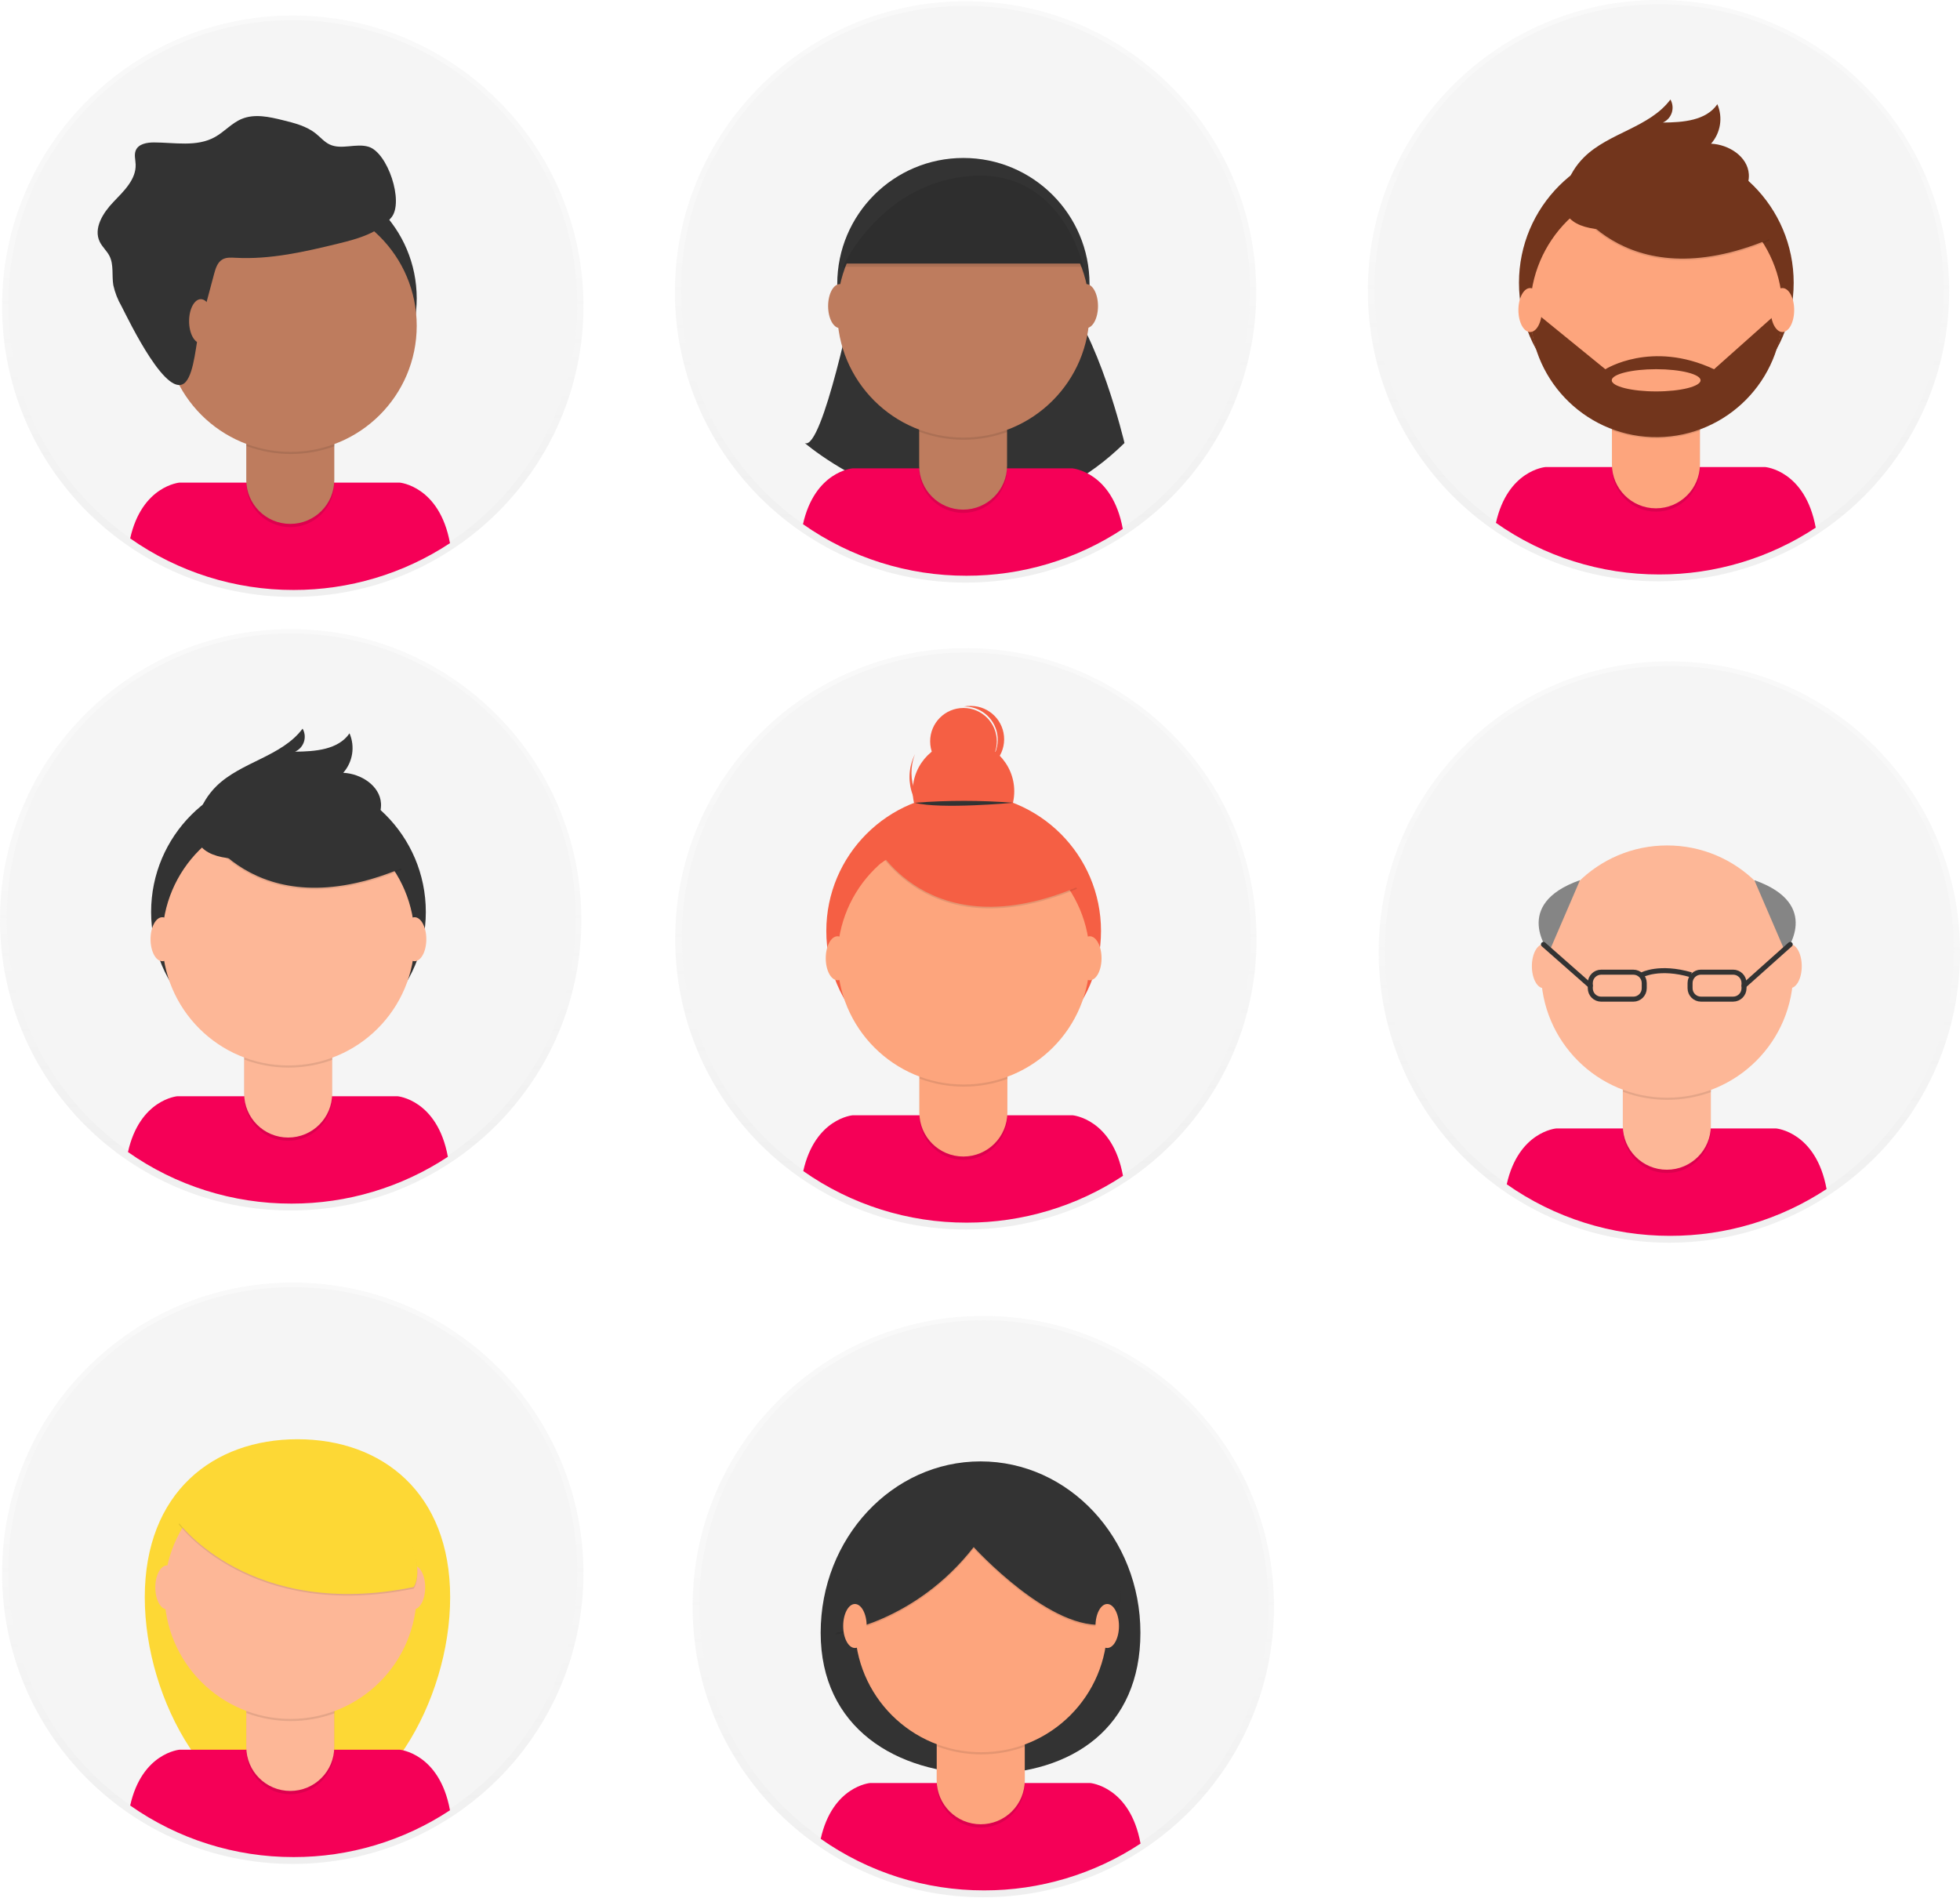
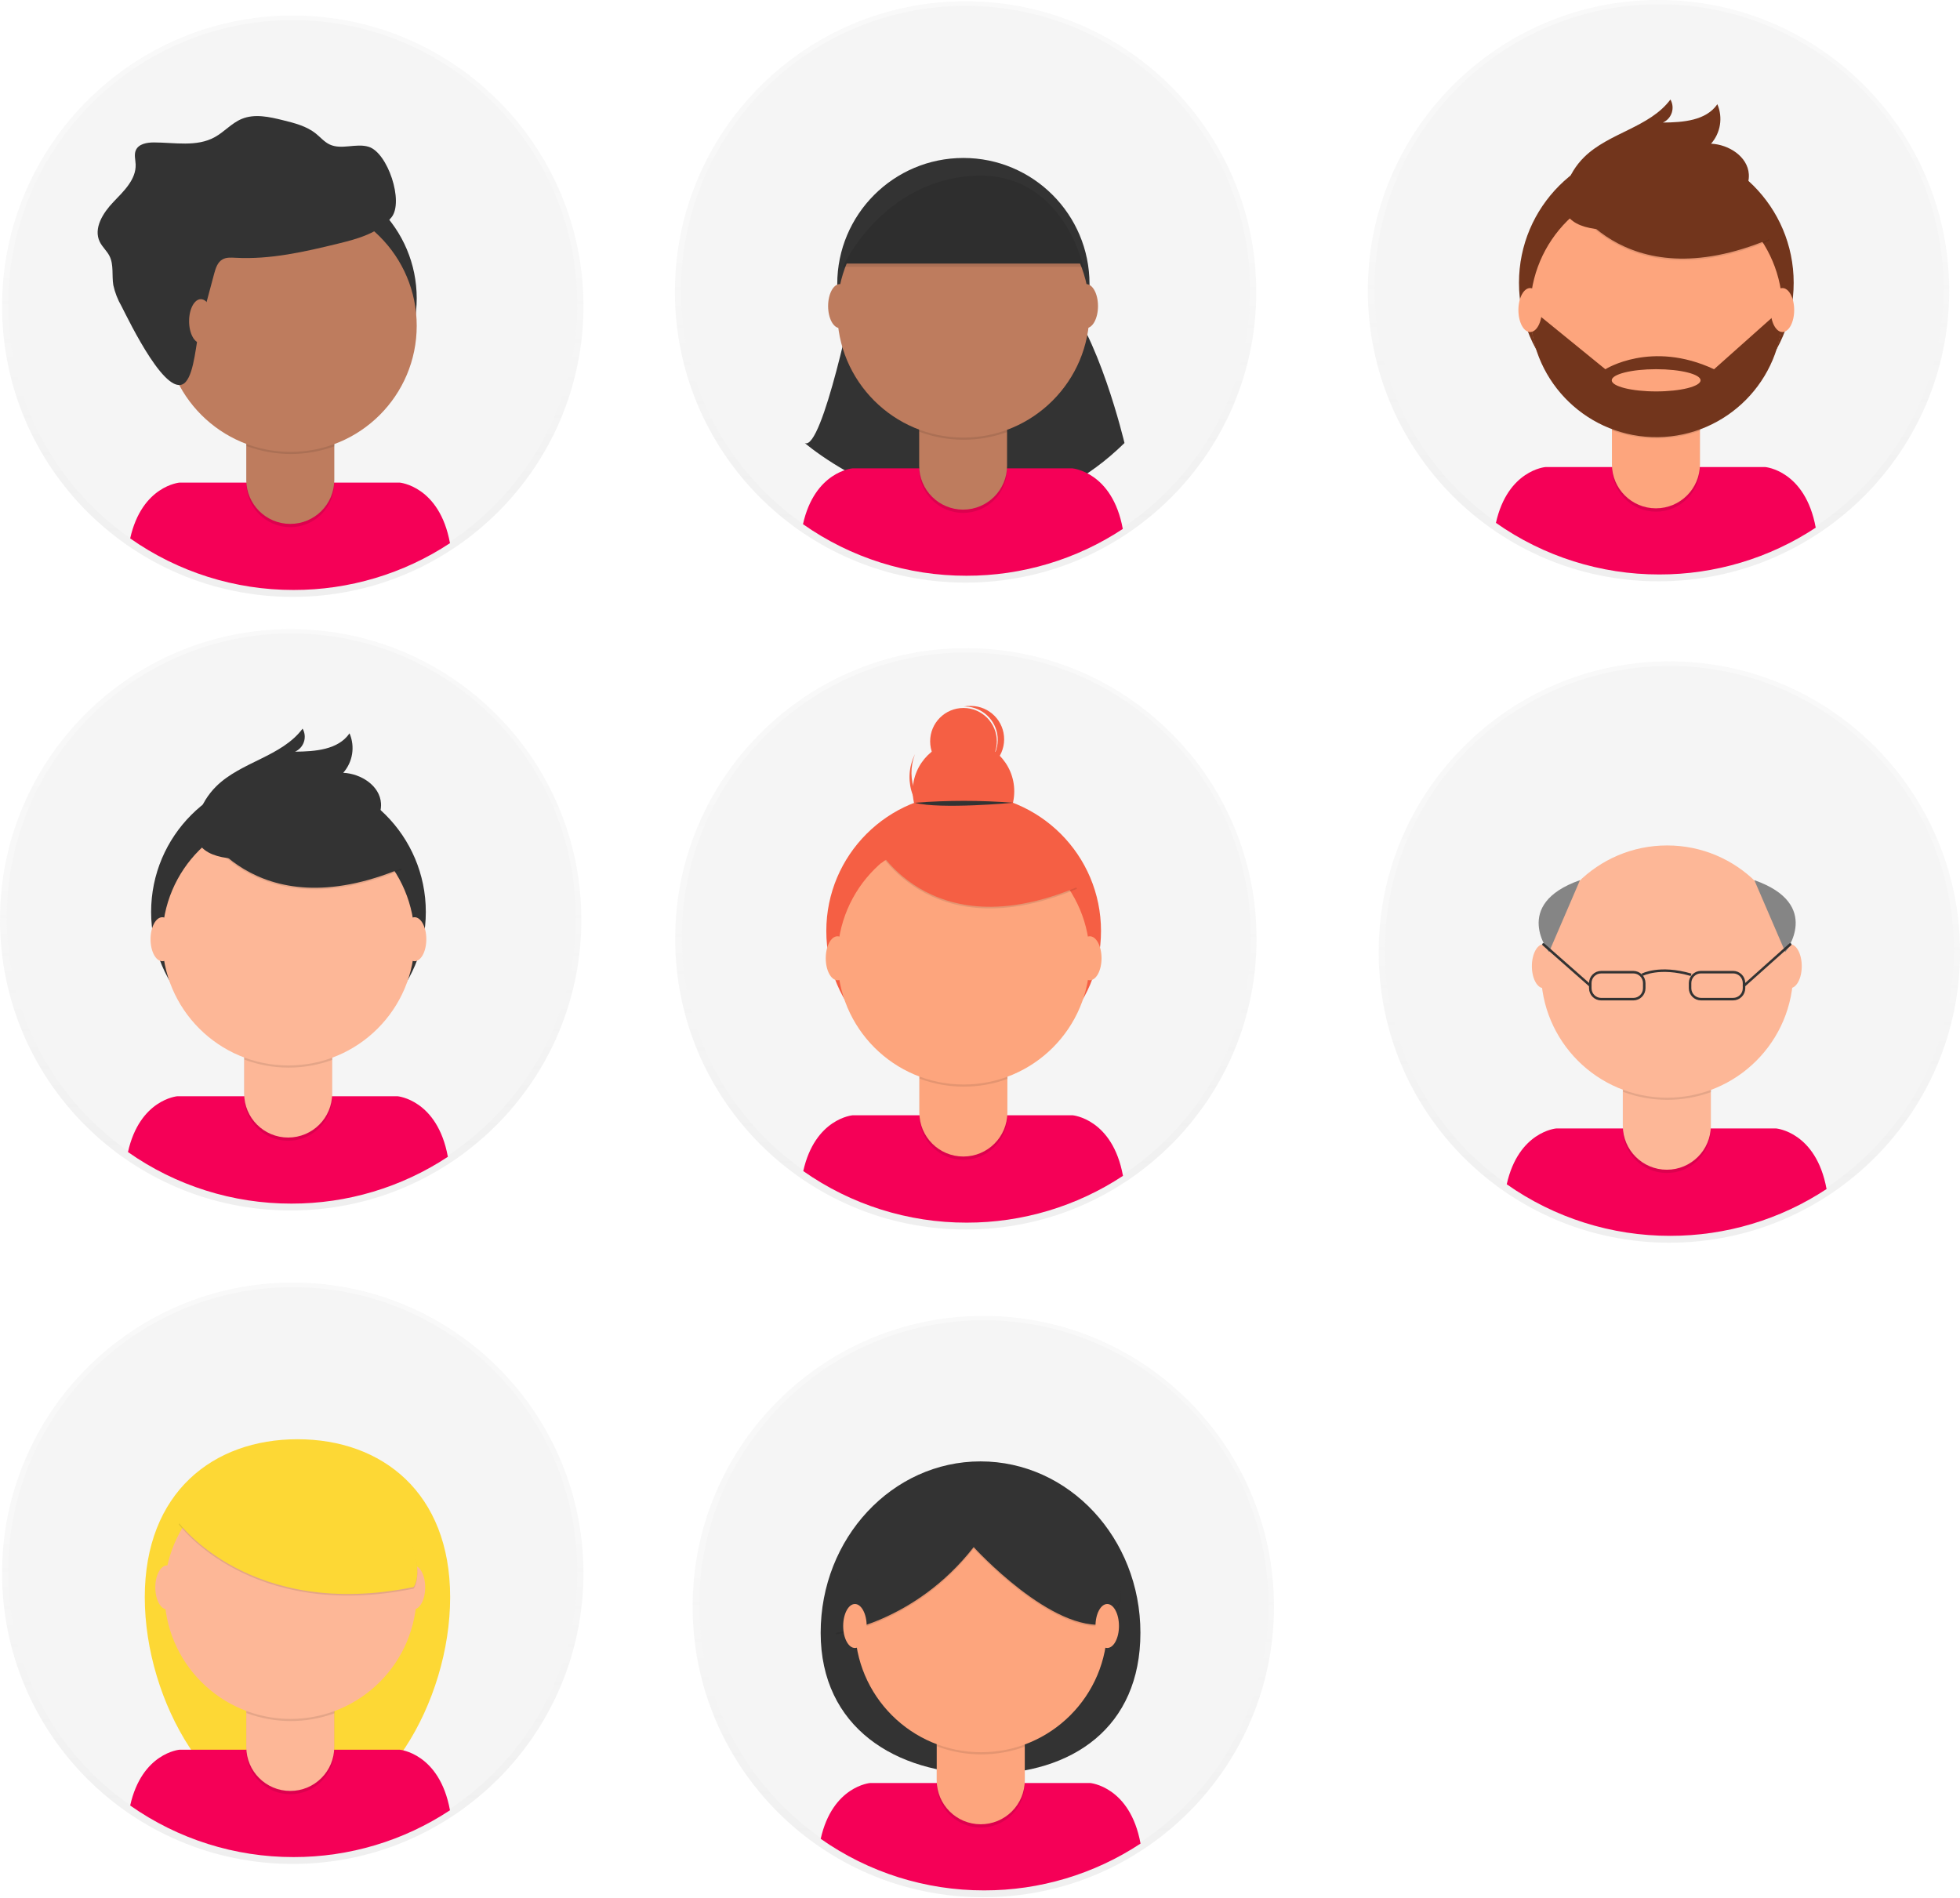
<svg xmlns="http://www.w3.org/2000/svg" xmlns:xlink="http://www.w3.org/1999/xlink" id="88ce59e9-c4b8-4d1d-9d7a-ce0190159aa8" data-name="Layer 1" width="781.43" height="756.44" viewBox="0 0 781.43 756.44">
  <defs>
    <linearGradient id="b3f40125-0363-42ff-a31c-61eb5d655202" x1="116.72" y1="237.98" x2="116.72" y2="6.21" gradientUnits="userSpaceOnUse">
      <stop offset="0" stop-color="gray" stop-opacity="0.25" />
      <stop offset="0.54" stop-color="gray" stop-opacity="0.12" />
      <stop offset="1" stop-color="gray" stop-opacity="0.1" />
    </linearGradient>
    <linearGradient id="27ca4b3e-9552-41ad-8ba5-de2574048d20" x1="385.08" y1="490.21" x2="385.08" y2="258.44" xlink:href="#b3f40125-0363-42ff-a31c-61eb5d655202" />
    <linearGradient id="98d2c4cc-353c-49f3-ae94-49dceb95b558" x1="384.97" y1="232.29" x2="384.97" y2="0.51" xlink:href="#b3f40125-0363-42ff-a31c-61eb5d655202" />
    <linearGradient id="1b187342-85ad-4174-acd7-e912b9a9009d" x1="661.23" y1="231.77" x2="661.23" y2="0" xlink:href="#b3f40125-0363-42ff-a31c-61eb5d655202" />
    <linearGradient id="5629c76b-b43c-4c6e-ad7d-c063ce4611c3" x1="115.89" y1="482.62" x2="115.89" y2="250.85" xlink:href="#b3f40125-0363-42ff-a31c-61eb5d655202" />
    <linearGradient id="94554b54-cbd9-41c5-8f29-6b4786d89c61" x1="665.55" y1="495.47" x2="665.55" y2="263.7" xlink:href="#b3f40125-0363-42ff-a31c-61eb5d655202" />
    <linearGradient id="897c833c-fa4a-4dad-90f9-1cb0d950ec3f" x1="116.72" y1="743.15" x2="116.72" y2="511.38" xlink:href="#b3f40125-0363-42ff-a31c-61eb5d655202" />
    <linearGradient id="b88de7bb-a3e6-477b-a3c4-5c16e389ed83" x1="392.03" y1="756.44" x2="392.03" y2="524.67" xlink:href="#b3f40125-0363-42ff-a31c-61eb5d655202" />
  </defs>
  <g opacity="0.5">
    <circle cx="116.72" cy="122.09" r="115.89" fill="url(#b3f40125-0363-42ff-a31c-61eb5d655202)" />
  </g>
  <circle cx="116.72" cy="121.46" r="113.44" fill="#f5f5f5" />
  <path d="M326.32,307a112.91,112.91,0,0,0,62.36-18.66c-4.18-22.84-20.09-24.15-20.09-24.15H280.88s-15,1.23-19.7,22.25A112.92,112.92,0,0,0,326.32,307Z" transform="translate(-209.28 -71.78)" fill="#f50057" />
  <circle cx="115.85" cy="118.96" r="50.29" fill="#333" />
  <path d="M98.18,164.57h35.09a0,0,0,0,1,0,0v28.07a17.54,17.54,0,0,1-17.54,17.54h0a17.54,17.54,0,0,1-17.54-17.54V164.57A0,0,0,0,1,98.18,164.57Z" opacity="0.1" />
  <path d="M101.53,163.27h28.39a3.35,3.35,0,0,1,3.35,3.35v24.72a17.54,17.54,0,0,1-17.54,17.54h0a17.54,17.54,0,0,1-17.54-17.54V166.62A3.35,3.35,0,0,1,101.53,163.27Z" fill="#be7c5e" />
  <path d="M307.53,249.6a50.5,50.5,0,0,0,35.09.1v-4.31H307.53Z" transform="translate(-209.28 -71.78)" opacity="0.1" />
  <circle cx="115.85" cy="129.88" r="50.29" fill="#be7c5e" />
  <path d="M294.66,180.92c.59-2.17,1.33-4.56,3.28-5.69,1.54-.9,3.45-.76,5.23-.67,13.9.76,27.68-2.41,41.2-5.72,7.73-1.89,16-4.19,21-10.42s-1.52-25.81-9.13-28.12c-5-1.53-10.8,1.32-15.54-.92-2.11-1-3.66-2.87-5.48-4.33-3.73-3-8.52-4.21-13.16-5.35-5.42-1.34-11.28-2.65-16.43-.5-4,1.66-6.92,5.17-10.71,7.25-7.21,4-16,2.14-24.26,2.12-2.79,0-6.12.56-7.23,3.12-.75,1.74-.15,3.72-.07,5.61.24,6-4.71,10.67-8.86,15s-8.07,10.51-5.45,15.89c1,2.05,2.83,3.6,3.87,5.63,1.79,3.52.89,7.77,1.54,11.66a29.34,29.34,0,0,0,3.27,8.4c3.08,6,18.55,38.3,25.66,30.09,3.44-4,4-15.56,5.39-20.76Q291.66,192,294.66,180.92Z" transform="translate(-209.28 -71.78)" fill="#333" />
  <ellipse cx="80.07" cy="128.05" rx="4.68" ry="8.77" fill="#be7c5e" />
  <g opacity="0.5">
    <circle cx="385.08" cy="374.32" r="115.89" fill="url(#27ca4b3e-9552-41ad-8ba5-de2574048d20)" />
  </g>
  <circle cx="385.3" cy="373.58" r="113.44" fill="#f5f5f5" />
  <path d="M594.68,559.25A112.91,112.91,0,0,0,657,540.59c-4.18-22.84-20.09-24.15-20.09-24.15H549.23s-15,1.23-19.7,22.25A112.92,112.92,0,0,0,594.68,559.25Z" transform="translate(-209.28 -71.78)" fill="#f50057" />
  <circle cx="384.2" cy="371.19" r="54.76" fill="#f55f44" />
  <path d="M366.53,416.8h35.09a0,0,0,0,1,0,0v28.07a17.54,17.54,0,0,1-17.54,17.54h0a17.54,17.54,0,0,1-17.54-17.54V416.8A0,0,0,0,1,366.53,416.8Z" opacity="0.1" />
  <path d="M369.88,415.5h28.39a3.35,3.35,0,0,1,3.35,3.35v24.72a17.54,17.54,0,0,1-17.54,17.54h0a17.54,17.54,0,0,1-17.54-17.54V418.85a3.35,3.35,0,0,1,3.35-3.35Z" fill="#fda57d" />
  <path d="M575.88,501.83a50.5,50.5,0,0,0,35.09.1v-4.31H575.88Z" transform="translate(-209.28 -71.78)" opacity="0.1" />
  <circle cx="384.2" cy="382.11" r="50.29" fill="#fda57d" />
  <circle cx="384.13" cy="315.49" r="20.24" fill="#f55f44" />
  <circle cx="384.13" cy="295.56" r="13.29" fill="#f55f44" />
  <path d="M584.63,398.37a20.24,20.24,0,0,1-10.55-25.88c-.14.28-.28.57-.41.86a20.24,20.24,0,1,0,36.94,16.57c.13-.29.25-.58.37-.88A20.24,20.24,0,0,1,584.63,398.37Z" transform="translate(-209.28 -71.78)" fill="#f55f44" />
  <path d="M557.67,408.15s21.19,43,81,18l-13.92-21.83-24.67-8.86Z" transform="translate(-209.28 -71.78)" opacity="0.1" />
  <path d="M557.67,407.51s21.19,43,81,18l-13.92-21.83-24.67-8.86Z" transform="translate(-209.28 -71.78)" fill="#f55f44" />
  <path d="M574,391.85a249.85,249.85,0,0,1,39.18,0S584.24,394.54,574,391.85Z" transform="translate(-209.28 -71.78)" fill="#333" />
  <path d="M596.45,353.24a13.32,13.32,0,0,0-3,.23h.77a13.28,13.28,0,0,1,2,26.33,13.28,13.28,0,0,0,.24-26.56Z" transform="translate(-209.28 -71.78)" fill="#f55f44" />
  <ellipse cx="333.9" cy="382.06" rx="4.68" ry="8.77" fill="#fda57d" />
  <ellipse cx="434.49" cy="382.06" rx="4.68" ry="8.77" fill="#fda57d" />
  <polygon points="345.22 337 355.03 331.94 357.24 340.05 351.23 344.14 345.22 337" fill="#f55f44" />
  <g opacity="0.5">
    <circle cx="384.97" cy="116.4" r="115.89" fill="url(#98d2c4cc-353c-49f3-ae94-49dceb95b558)" />
  </g>
  <circle cx="384.97" cy="115.77" r="113.44" fill="#f5f5f5" />
  <path d="M550,188.56s-12.86,63.36-19.88,59.85c0,0,67.7,58.48,127.48,0,0,0-10.53-44.65-25.73-59.85Z" transform="translate(-209.28 -71.78)" fill="#333" />
  <path d="M594.57,301.33a112.91,112.91,0,0,0,62.36-18.66c-4.18-22.84-20.09-24.15-20.09-24.15H549.12s-15,1.23-19.7,22.25A112.92,112.92,0,0,0,594.57,301.33Z" transform="translate(-209.28 -71.78)" fill="#f50057" />
  <circle cx="384.09" cy="113.27" r="50.29" fill="#333" />
  <path d="M366.42,158.88h35.09a0,0,0,0,1,0,0v28.07A17.54,17.54,0,0,1,384,204.49h0a17.54,17.54,0,0,1-17.54-17.54V158.88A0,0,0,0,1,366.42,158.88Z" opacity="0.1" />
  <path d="M369.77,157.58h28.39a3.35,3.35,0,0,1,3.35,3.35v24.72A17.54,17.54,0,0,1,384,203.19h0a17.54,17.54,0,0,1-17.54-17.54V160.92A3.35,3.35,0,0,1,369.77,157.58Z" fill="#be7c5e" />
  <path d="M575.77,243.91a50.5,50.5,0,0,0,35.09.1v-4.31H575.77Z" transform="translate(-209.28 -71.78)" opacity="0.1" />
  <circle cx="384.09" cy="124.18" r="50.29" fill="#be7c5e" />
  <path d="M545.3,176.86h95.9s-8.19-38.72-44.44-36.25S545.3,176.86,545.3,176.86Z" transform="translate(-209.28 -71.78)" fill="#333" />
  <ellipse cx="334.84" cy="122.04" rx="4.68" ry="8.77" fill="#be7c5e" />
  <ellipse cx="433.08" cy="122.04" rx="4.68" ry="8.77" fill="#be7c5e" />
  <path d="M545.3,178.16h95.9s-8.19-38.72-44.44-36.25S545.3,178.16,545.3,178.16Z" transform="translate(-209.28 -71.78)" opacity="0.1" />
  <g opacity="0.5">
    <circle cx="661.23" cy="115.89" r="115.89" fill="url(#1b187342-85ad-4174-acd7-e912b9a9009d)" />
  </g>
  <circle cx="661.45" cy="115.14" r="113.44" fill="#f5f5f5" />
  <path d="M870.83,300.82a112.91,112.91,0,0,0,62.36-18.66C929,259.31,913.1,258,913.1,258H825.39s-15,1.23-19.7,22.25A112.92,112.92,0,0,0,870.83,300.82Z" transform="translate(-209.28 -71.78)" fill="#f50057" />
  <circle cx="660.36" cy="112.75" r="54.76" fill="#72351c" />
  <path d="M642.68,158.36h35.09a0,0,0,0,1,0,0v28.07A17.54,17.54,0,0,1,660.23,204h0a17.54,17.54,0,0,1-17.54-17.54V158.36A0,0,0,0,1,642.68,158.36Z" opacity="0.1" />
  <path d="M646,157.06h28.39a3.35,3.35,0,0,1,3.35,3.35v24.72a17.54,17.54,0,0,1-17.54,17.54h0a17.54,17.54,0,0,1-17.54-17.54V160.41a3.35,3.35,0,0,1,3.35-3.35Z" fill="#fda57d" />
  <path d="M852,243.39a50.5,50.5,0,0,0,35.09.1v-4.31H852Z" transform="translate(-209.28 -71.78)" opacity="0.1" />
  <circle cx="660.36" cy="123.67" r="50.29" fill="#fda57d" />
  <path d="M833.82,149.71s21.19,43,81,18l-13.92-21.83-24.67-8.86Z" transform="translate(-209.28 -71.78)" opacity="0.1" />
  <path d="M833.82,149.08s21.19,43,81,18l-13.92-21.83-24.67-8.86Z" transform="translate(-209.28 -71.78)" fill="#72351c" />
  <path d="M833.63,146.17a29.05,29.05,0,0,1,7.2-11.71c9.89-9.78,26.11-11.84,34.43-23a6.51,6.51,0,0,1-3,9.18c8-.05,17.21-.75,21.71-7.31a14.91,14.91,0,0,1-2.51,15.74c7.06.32,14.6,5.11,15.06,12.17.3,4.7-2.64,9.15-6.51,11.85S891.48,157,886.88,158C873.46,161,824.87,173.41,833.63,146.17Z" transform="translate(-209.28 -71.78)" fill="#72351c" />
  <path d="M919.93,195.89h-1.33L892.66,219c-25-11.7-43.34,0-43.34,0l-27.2-22.14-2.74.34a50.29,50.29,0,0,0,100.56-1.29Zm-50.36,31.95c-9.78,0-17.71-2-17.71-4.43s7.93-4.43,17.71-4.43,17.71,2,17.71,4.43S879.35,227.84,869.56,227.84Z" transform="translate(-209.28 -71.78)" fill="#72351c" />
  <ellipse cx="610.05" cy="123.62" rx="4.68" ry="8.77" fill="#fda57d" />
  <ellipse cx="710.64" cy="123.62" rx="4.68" ry="8.77" fill="#fda57d" />
  <g opacity="0.5">
    <circle cx="115.89" cy="366.73" r="115.89" fill="url(#5629c76b-b43c-4c6e-ad7d-c063ce4611c3)" />
  </g>
  <circle cx="116.11" cy="365.99" r="113.44" fill="#f5f5f5" />
  <path d="M325.49,551.66A112.91,112.91,0,0,0,387.84,533c-4.18-22.84-20.09-24.15-20.09-24.15H280s-15,1.23-19.7,22.25A112.92,112.92,0,0,0,325.49,551.66Z" transform="translate(-209.28 -71.78)" fill="#f50057" />
  <circle cx="115.01" cy="363.6" r="54.76" fill="#333" />
  <path d="M97.34,409.21h35.09a0,0,0,0,1,0,0v28.07a17.54,17.54,0,0,1-17.54,17.54h0a17.54,17.54,0,0,1-17.54-17.54V409.21A0,0,0,0,1,97.34,409.21Z" opacity="0.1" />
  <path d="M100.69,407.91h28.39a3.35,3.35,0,0,1,3.35,3.35V436a17.54,17.54,0,0,1-17.54,17.54h0A17.54,17.54,0,0,1,97.34,436V411.25a3.35,3.35,0,0,1,3.35-3.35Z" fill="#fdb797" />
  <path d="M306.69,494.24a50.5,50.5,0,0,0,35.09.1V490H306.69Z" transform="translate(-209.28 -71.78)" opacity="0.1" />
  <circle cx="115.01" cy="374.52" r="50.29" fill="#fdb797" />
  <path d="M288.48,400.55s21.19,43,81,18l-13.92-21.83-24.67-8.86Z" transform="translate(-209.28 -71.78)" opacity="0.1" />
  <path d="M288.48,399.92s21.19,43,81,18l-13.92-21.83-24.67-8.86Z" transform="translate(-209.28 -71.78)" fill="#333" />
  <path d="M288.29,397a29.05,29.05,0,0,1,7.2-11.71c9.89-9.78,26.11-11.84,34.43-23a6.51,6.51,0,0,1-3,9.18c8-.05,17.21-.75,21.71-7.31a14.91,14.91,0,0,1-2.51,15.74c7.06.32,14.6,5.11,15.06,12.17.3,4.7-2.64,9.15-6.51,11.85s-8.54,3.93-13.14,4.95C328.11,411.85,279.53,424.26,288.29,397Z" transform="translate(-209.28 -71.78)" fill="#333" />
  <ellipse cx="64.7" cy="374.47" rx="4.68" ry="8.77" fill="#fdb797" />
  <ellipse cx="165.29" cy="374.47" rx="4.68" ry="8.77" fill="#fdb797" />
  <g opacity="0.5">
    <circle cx="665.55" cy="379.58" r="115.89" fill="url(#94554b54-cbd9-41c5-8f29-6b4786d89c61)" />
  </g>
  <circle cx="665.55" cy="378.95" r="113.44" fill="#f5f5f5" />
  <path d="M875.15,564.51a112.91,112.91,0,0,0,62.36-18.66c-4.18-22.84-20.09-24.15-20.09-24.15H829.7s-15,1.23-19.7,22.25A112.92,112.92,0,0,0,875.15,564.51Z" transform="translate(-209.28 -71.78)" fill="#f50057" />
  <path d="M647,422.06h35.09a0,0,0,0,1,0,0v28.07a17.54,17.54,0,0,1-17.54,17.54h0A17.54,17.54,0,0,1,647,450.13V422.06A0,0,0,0,1,647,422.06Z" opacity="0.1" />
  <path d="M650.35,420.76h28.39a3.35,3.35,0,0,1,3.35,3.35v24.72a17.54,17.54,0,0,1-17.54,17.54h0A17.54,17.54,0,0,1,647,448.83V424.11a3.35,3.35,0,0,1,3.35-3.35Z" fill="#fdb797" />
  <path d="M856.35,507.09a50.5,50.5,0,0,0,35.09.1v-4.31H856.35Z" transform="translate(-209.28 -71.78)" opacity="0.1" />
  <circle cx="664.67" cy="387.37" r="50.29" fill="#fdb797" />
  <ellipse cx="615.42" cy="385.22" rx="4.68" ry="8.77" fill="#fdb797" />
  <ellipse cx="713.66" cy="385.22" rx="4.68" ry="8.77" fill="#fdb797" />
-   <rect x="634.03" y="387.61" width="21.51" height="10.76" rx="4.35" ry="4.35" fill="none" stroke="#333" stroke-miterlimit="10" stroke-width="2" />
-   <rect x="883.1" y="459.39" width="21.51" height="10.76" rx="4.35" ry="4.35" transform="translate(1578.42 857.75) rotate(180)" fill="none" stroke="#333" stroke-miterlimit="10" stroke-width="2" />
-   <path d="M864,460.43s6.82-3.7,19.5,0" transform="translate(-209.28 -71.78)" fill="none" stroke="#333" stroke-miterlimit="10" stroke-width="2" />
+   <rect x="634.03" y="387.61" width="21.51" height="10.76" rx="4.35" ry="4.35" fill="none" stroke="#333" stroke-miterlimit="10" strokeWidth="2" />
+   <rect x="883.1" y="459.39" width="21.51" height="10.76" rx="4.35" ry="4.35" transform="translate(1578.42 857.75) rotate(180)" fill="none" stroke="#333" stroke-miterlimit="10" strokeWidth="2" />
+   <path d="M864,460.43s6.82-3.7,19.5,0" transform="translate(-209.28 -71.78)" fill="none" stroke="#333" stroke-miterlimit="10" strokeWidth="2" />
  <path d="M908.72,422.7l12.34,28.67S936.15,432.35,908.72,422.7Z" transform="translate(-209.28 -71.78)" fill="#858585" />
-   <line x1="695.32" y1="392.99" x2="713.74" y2="376.54" fill="none" stroke="#333" stroke-linecap="round" stroke-linejoin="round" stroke-width="2" />
+   <line x1="695.32" y1="392.99" x2="713.74" y2="376.54" fill="none" stroke="#333" stroke-linecap="round" stroke-linejoin="round" strokeWidth="2" />
  <path d="M839.2,422.7l-12.34,28.67S811.77,432.35,839.2,422.7Z" transform="translate(-209.28 -71.78)" fill="#858585" />
-   <line x1="634.03" y1="392.99" x2="615.36" y2="376.54" fill="none" stroke="#333" stroke-linecap="round" stroke-linejoin="round" stroke-width="2" />
+   <line x1="634.03" y1="392.99" x2="615.36" y2="376.54" fill="none" stroke="#333" stroke-linecap="round" stroke-linejoin="round" strokeWidth="2" />
  <g opacity="0.5">
    <circle cx="116.72" cy="627.26" r="115.89" fill="url(#897c833c-fa4a-4dad-90f9-1cb0d950ec3f)" />
  </g>
  <circle cx="116.72" cy="626.63" r="113.44" fill="#f5f5f5" />
  <path d="M388.75,708.61c0,41.78-27.26,88.29-60.89,88.29S267,750.39,267,708.61s27.26-63,60.89-63S388.75,666.84,388.75,708.61Z" transform="translate(-209.28 -71.78)" fill="#fdd835" />
  <path d="M326.32,812.2a112.91,112.91,0,0,0,62.36-18.66c-4.18-22.84-20.09-24.15-20.09-24.15H280.88s-15,1.23-19.7,22.25A112.92,112.92,0,0,0,326.32,812.2Z" transform="translate(-209.28 -71.78)" fill="#f50057" />
  <path d="M98.18,669.74h35.09a0,0,0,0,1,0,0v28.07a17.54,17.54,0,0,1-17.54,17.54h0a17.54,17.54,0,0,1-17.54-17.54V669.74A0,0,0,0,1,98.18,669.74Z" opacity="0.1" />
  <path d="M101.53,668.44h28.39a3.35,3.35,0,0,1,3.35,3.35v24.72a17.54,17.54,0,0,1-17.54,17.54h0a17.54,17.54,0,0,1-17.54-17.54V671.79A3.35,3.35,0,0,1,101.53,668.44Z" fill="#fdb797" />
  <path d="M307.53,754.77a50.5,50.5,0,0,0,35.09.1v-4.31H307.53Z" transform="translate(-209.28 -71.78)" opacity="0.1" />
  <circle cx="115.85" cy="635.05" r="50.29" fill="#fdb797" />
  <ellipse cx="66.6" cy="632.9" rx="4.68" ry="8.77" fill="#fdb797" />
  <ellipse cx="164.84" cy="632.9" rx="4.68" ry="8.77" fill="#fdb797" />
  <path d="M280.57,679.55S309,718.46,374.2,705.17c0,0,7.28-8.86-10.44-36.06S296.7,646.34,280.57,679.55Z" transform="translate(-209.28 -71.78)" opacity="0.1" />
  <path d="M280.57,678.92S309,717.83,374.2,704.54c0,0,7.28-8.86-10.44-36.06S296.7,645.71,280.57,678.92Z" transform="translate(-209.28 -71.78)" fill="#fdd835" />
  <g opacity="0.5">
    <circle cx="392.03" cy="640.55" r="115.89" fill="url(#b88de7bb-a3e6-477b-a3c4-5c16e389ed83)" />
  </g>
  <circle cx="392.26" cy="639.81" r="113.44" fill="#f5f5f5" />
  <path d="M663.95,722.77c0,37.74-27.11,56.31-62.32,56.31s-65.16-18.57-65.16-56.31,28.54-68.33,63.74-68.33S663.95,685,663.95,722.77Z" transform="translate(-209.28 -71.78)" fill="#333" />
  <path d="M601.63,825.48A112.91,112.91,0,0,0,664,806.82c-4.18-22.84-20.09-24.15-20.09-24.15H556.19s-15,1.23-19.7,22.25A112.92,112.92,0,0,0,601.63,825.48Z" transform="translate(-209.28 -71.78)" fill="#f50057" />
  <path d="M373.49,683h35.09a0,0,0,0,1,0,0v28.07A17.54,17.54,0,0,1,391,728.64h0a17.54,17.54,0,0,1-17.54-17.54V683A0,0,0,0,1,373.49,683Z" opacity="0.1" />
  <path d="M376.83,681.73h28.39a3.35,3.35,0,0,1,3.35,3.35V709.8A17.54,17.54,0,0,1,391,727.34h0a17.54,17.54,0,0,1-17.54-17.54V685.07a3.35,3.35,0,0,1,3.35-3.35Z" fill="#fda57d" />
  <path d="M582.84,768.06a50.5,50.5,0,0,0,35.09.1v-4.31H582.84Z" transform="translate(-209.28 -71.78)" opacity="0.1" />
  <circle cx="391.16" cy="648.33" r="50.29" fill="#fda57d" />
  <path d="M542.48,723.4s31.32-3.8,55-34.16c0,0,31.32,34.48,53.14,30.68,0,0,12.65-13.29,0-26.57s-22.46-30.05-39.22-27.84-37.33,3.16-46.18,11.07S542.48,723.4,542.48,723.4Z" transform="translate(-209.28 -71.78)" opacity="0.1" />
  <path d="M542.48,722.77s31.32-3.8,55-34.16c0,0,31.32,34.48,53.14,30.68,0,0,12.65-13.29,0-26.57s-22.46-30.05-39.22-27.84S574.11,668,565.26,676,542.48,722.77,542.48,722.77Z" transform="translate(-209.28 -71.78)" fill="#333" />
  <ellipse cx="340.85" cy="648.29" rx="4.68" ry="8.77" fill="#fda57d" />
  <ellipse cx="441.44" cy="648.29" rx="4.68" ry="8.77" fill="#fda57d" />
</svg>
